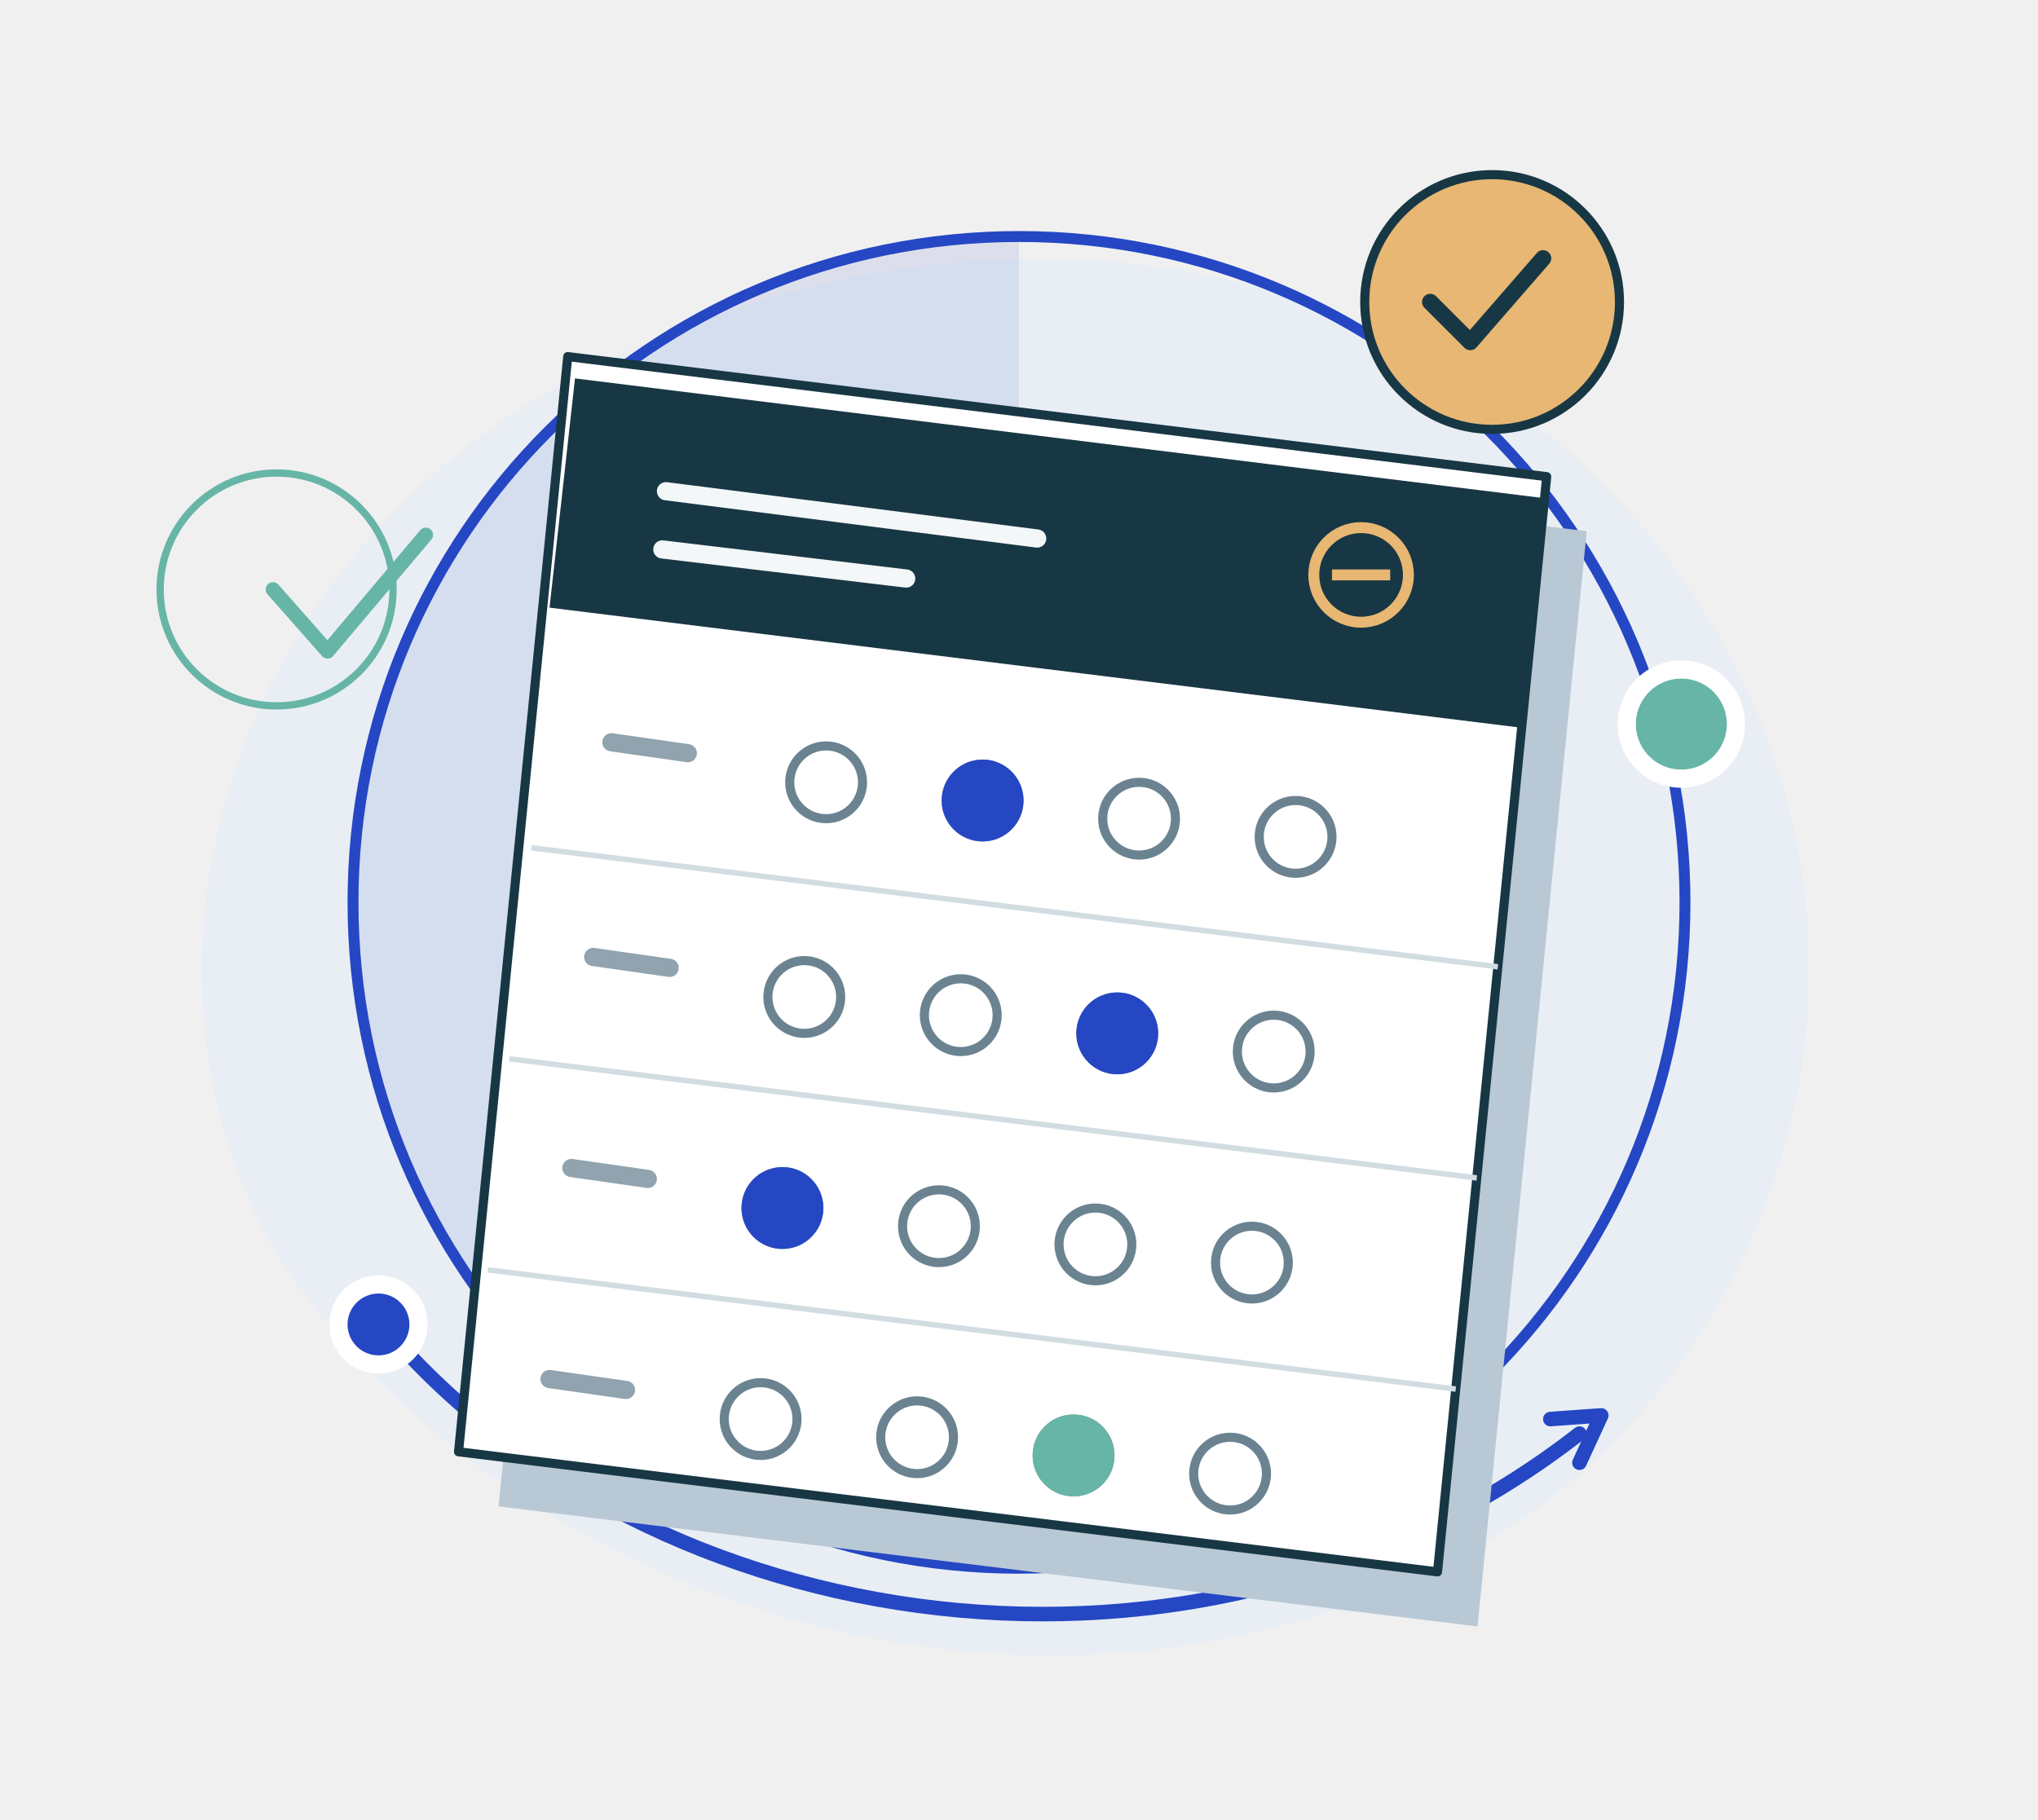
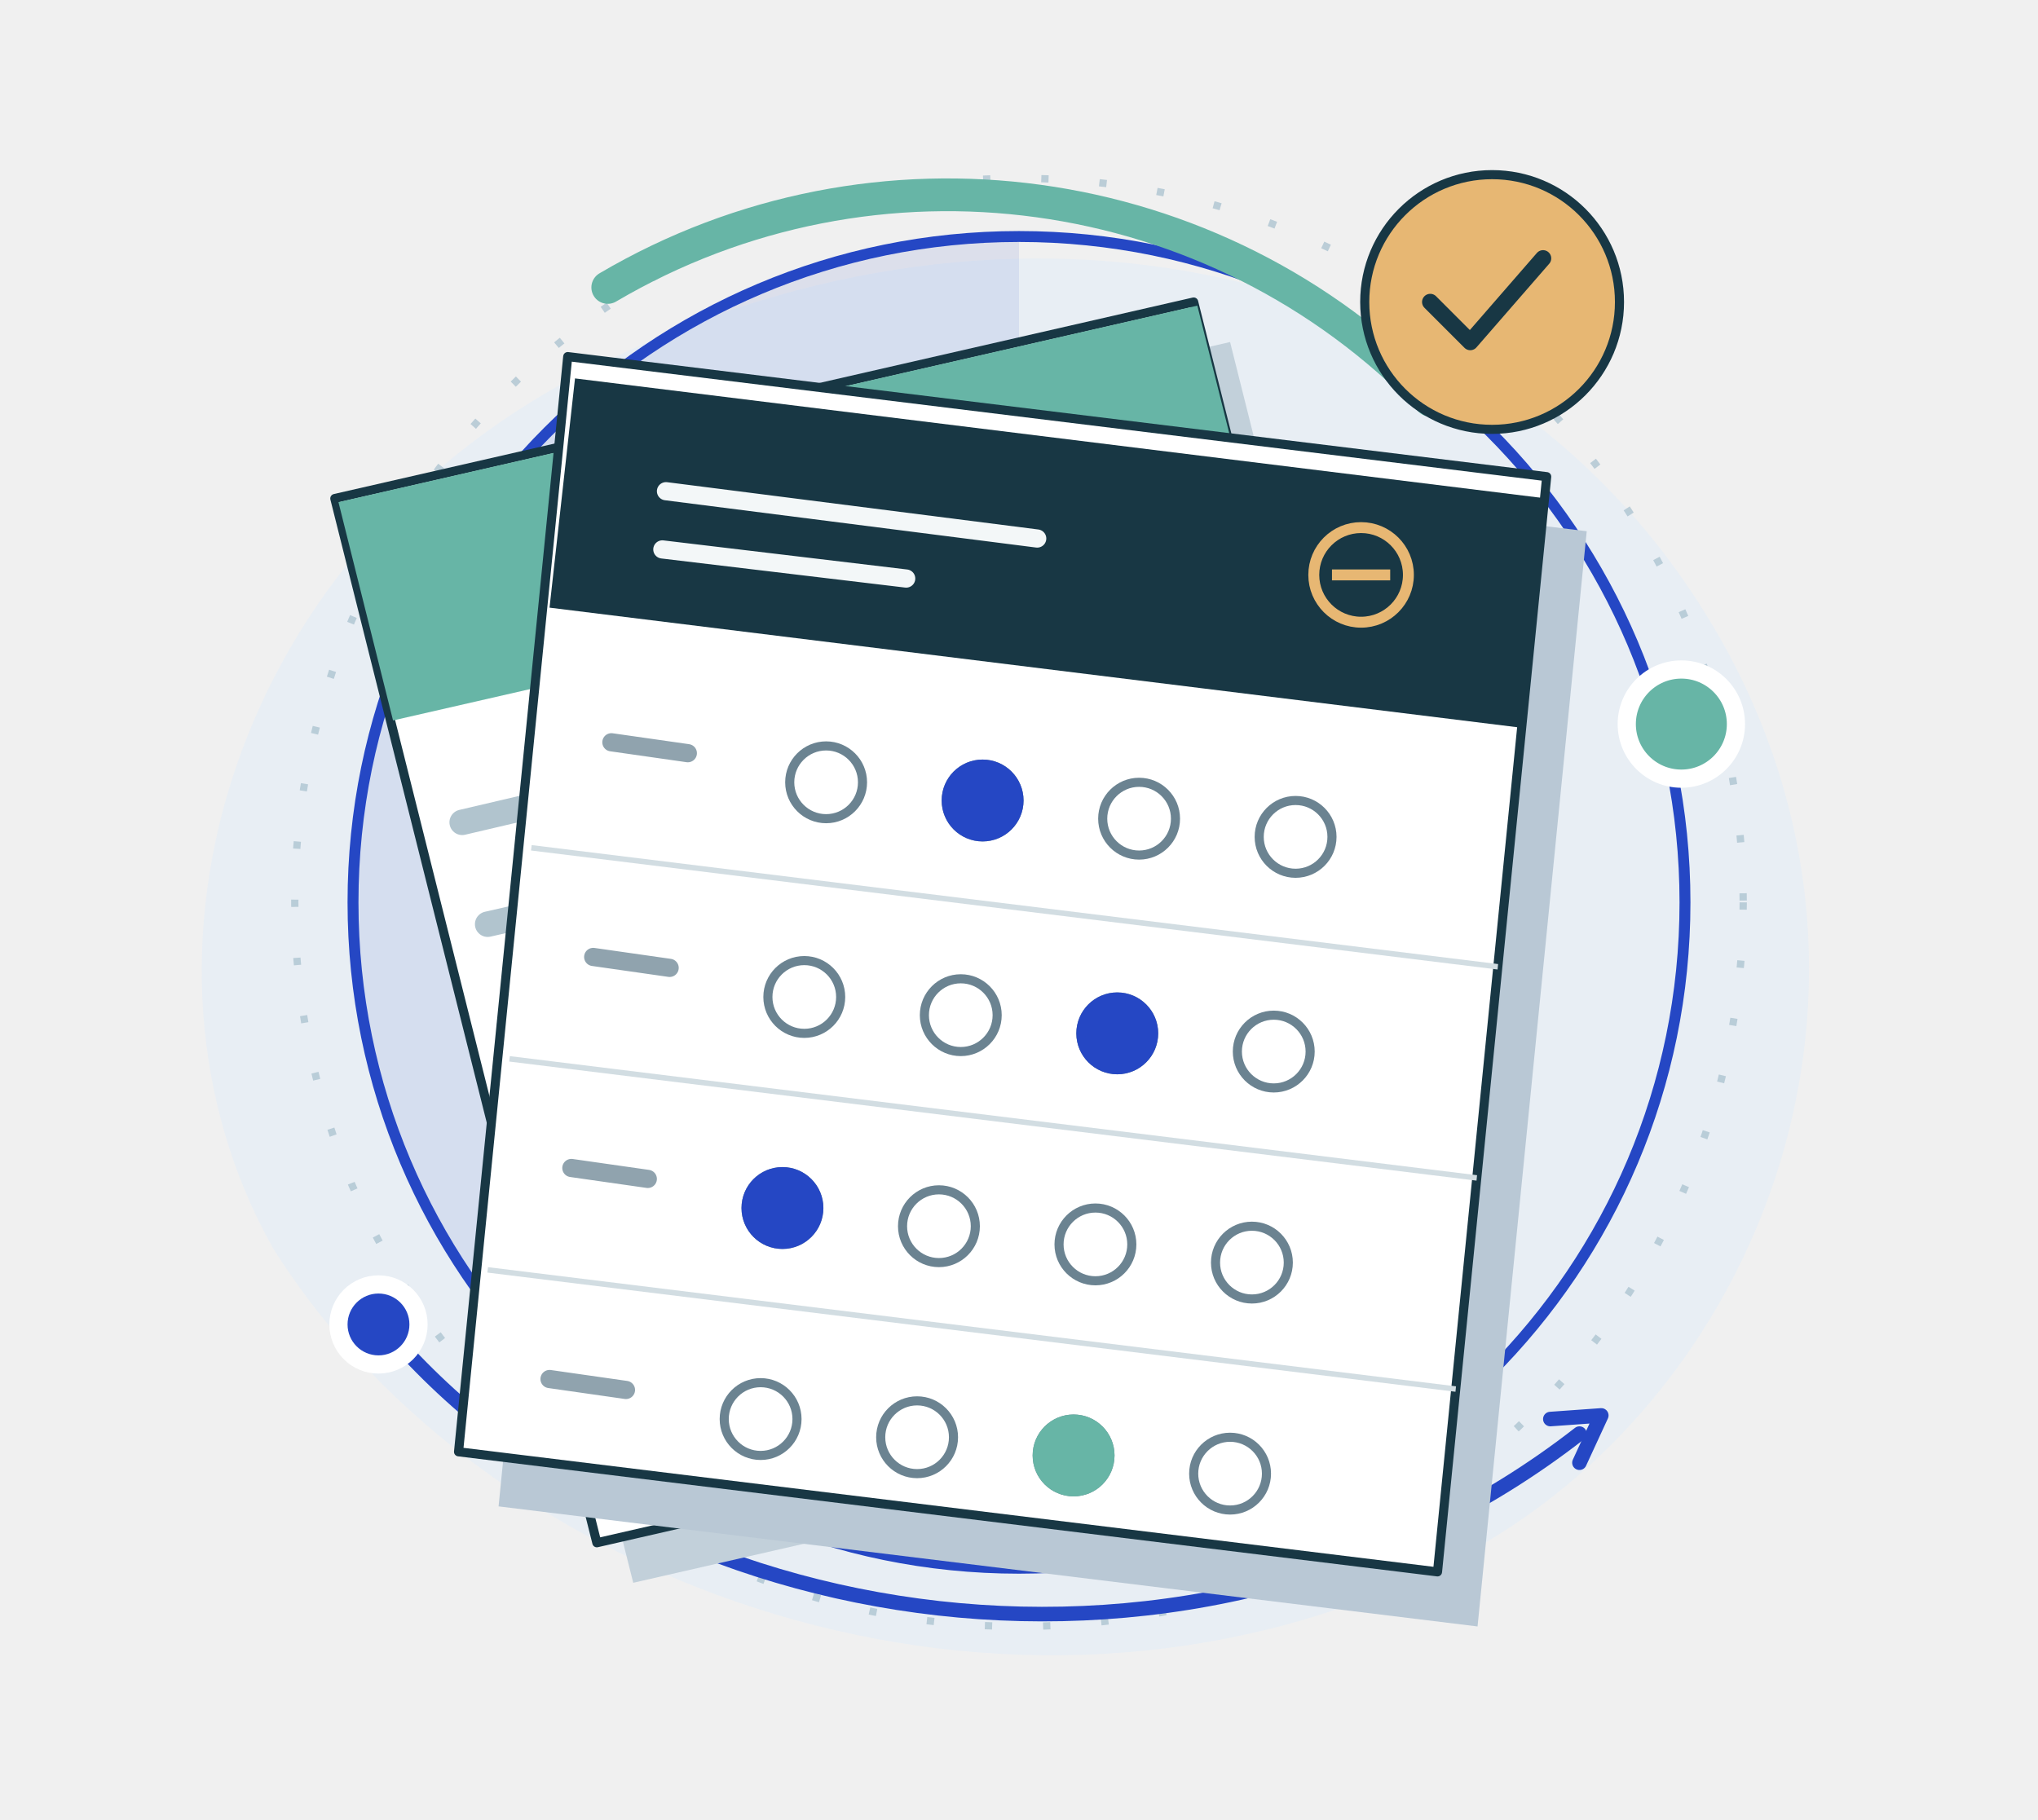
<svg xmlns="http://www.w3.org/2000/svg" viewBox="0 0 560 500" fill="none" role="img" aria-labelledby="title">
  <defs>
    <clipPath id="mark-half">
      <circle cx="280" cy="248" r="183" />
    </clipPath>
    <clipPath id="sheet">
      <path d="M156 98 425 131 395 432 126 399Z" />
    </clipPath>
  </defs>
  <path d="M75 343C30 263 64 150 163 101c118-59 243-27 302 62 68 102 20 225-70 268-118 57-261 6-320-88Z" fill="#E8EEF4" />
  <circle cx="280" cy="248" r="183" stroke="#2547C4" stroke-width="3" />
+   <circle cx="280" cy="248" r="199" stroke="#AEC4D1" stroke-width="2" stroke-dasharray="2 14" opacity=".8" />
+   <path d="M167 79a184 184 0 0 1 226 31" stroke="#67B5A6" stroke-width="9" stroke-linecap="round" />
  <path d="M97 65h183v366H97z" fill="#2547C4" clip-path="url(#mark-half)" opacity=".1" />
  <path d="M105 364c73 87 225 111 329 30" stroke="#2547C4" stroke-width="4" stroke-linecap="round" />
  <path d="m426 390 14-1-6 13" stroke="#2547C4" stroke-width="4" stroke-linecap="round" stroke-linejoin="round" />
  <circle cx="104" cy="364" r="11" fill="#2547C4" stroke="#fff" stroke-width="5" />
  <circle cx="462" cy="199" r="15" fill="#67B5A6" stroke="#fff" stroke-width="5" />
+   <path d="m102 148 236-54 72 287-236 54Z" fill="#C2D0DA" />
+   <path d="m92 137 236-54 72 287-236 54Z" fill="#fff" stroke="#183744" stroke-width="2.5" stroke-linejoin="round" />
+   <path d="m93 138 236-54 15 60-236 54Z" fill="#67B5A6" />
+   <path d="m127 226 64-15m-57 43 92-21m-86 49 76-17m-69 45 100-23" stroke="#B1C4CE" stroke-width="7" stroke-linecap="round" />
+   <circle cx="159" cy="359" r="13" stroke="#2547C4" stroke-width="3" />
+   <circle cx="202" cy="349" r="13" fill="#2547C4" />
+   <circle cx="245" cy="339" r="13" stroke="#2547C4" stroke-width="3" />
  <path d="m167 113 269 33-30 301-269-33Z" fill="#B9C8D5" />
  <path d="M156 98 425 131 395 432 126 399Z" fill="#fff" stroke="#183744" stroke-width="2.5" stroke-linejoin="round" />
  <g clip-path="url(#sheet)">
    <path d="m158 104 267 33-7 63-267-33Z" fill="#183744" />
    <path d="m183 135 102 13M182 151l67 8" stroke="#F3F7F8" stroke-width="5" stroke-linecap="round" />
    <circle cx="374" cy="158" r="13" stroke="#E7B773" stroke-width="3" />
    <path d="M366 158h16" stroke="#E7B773" stroke-width="3" />
    <g stroke="#D2DDE2" stroke-width="1.5">
      <path d="m146 233 268 33M140 291l268 33M134 349l268 33" />
    </g>
    <g fill="#90A3AE">
      <path d="m168 204 21 3M163 263l21 3M157 321l21 3M151 379l21 3" stroke="#90A3AE" stroke-width="5" stroke-linecap="round" />
    </g>
    <g stroke="#6B8391" stroke-width="2.5">
      <circle cx="227" cy="215" r="10" />
      <circle cx="270" cy="220" r="10" />
      <circle cx="313" cy="225" r="10" />
      <circle cx="356" cy="230" r="10" />
      <circle cx="221" cy="274" r="10" />
      <circle cx="264" cy="279" r="10" />
      <circle cx="307" cy="284" r="10" />
      <circle cx="350" cy="289" r="10" />
      <circle cx="215" cy="332" r="10" />
      <circle cx="258" cy="337" r="10" />
      <circle cx="301" cy="342" r="10" />
      <circle cx="344" cy="347" r="10" />
      <circle cx="209" cy="390" r="10" />
      <circle cx="252" cy="395" r="10" />
      <circle cx="295" cy="400" r="10" />
      <circle cx="338" cy="405" r="10" />
    </g>
    <circle cx="270" cy="220" r="10" fill="#2547C4" stroke="#2547C4" stroke-width="2.5" />
    <circle cx="307" cy="284" r="10" fill="#2547C4" stroke="#2547C4" stroke-width="2.5" />
    <circle cx="215" cy="332" r="10" fill="#2547C4" stroke="#2547C4" stroke-width="2.5" />
    <circle cx="295" cy="400" r="10" fill="#67B5A6" stroke="#67B5A6" stroke-width="2.5" />
  </g>
  <path d="M445 83a35 35 0 1 1-70 0 35 35 0 0 1 70 0Z" fill="#E7B773" stroke="#183744" stroke-width="2.5" />
  <path d="m393 83 11 11 20-23" stroke="#183744" stroke-width="4.5" stroke-linecap="round" stroke-linejoin="round" />
-   <path d="m75 162 15 17 27-32" stroke="#67B5A6" stroke-width="4" stroke-linecap="round" stroke-linejoin="round" />
-   <circle cx="76" cy="162" r="32" stroke="#67B5A6" stroke-width="2" />
</svg>
